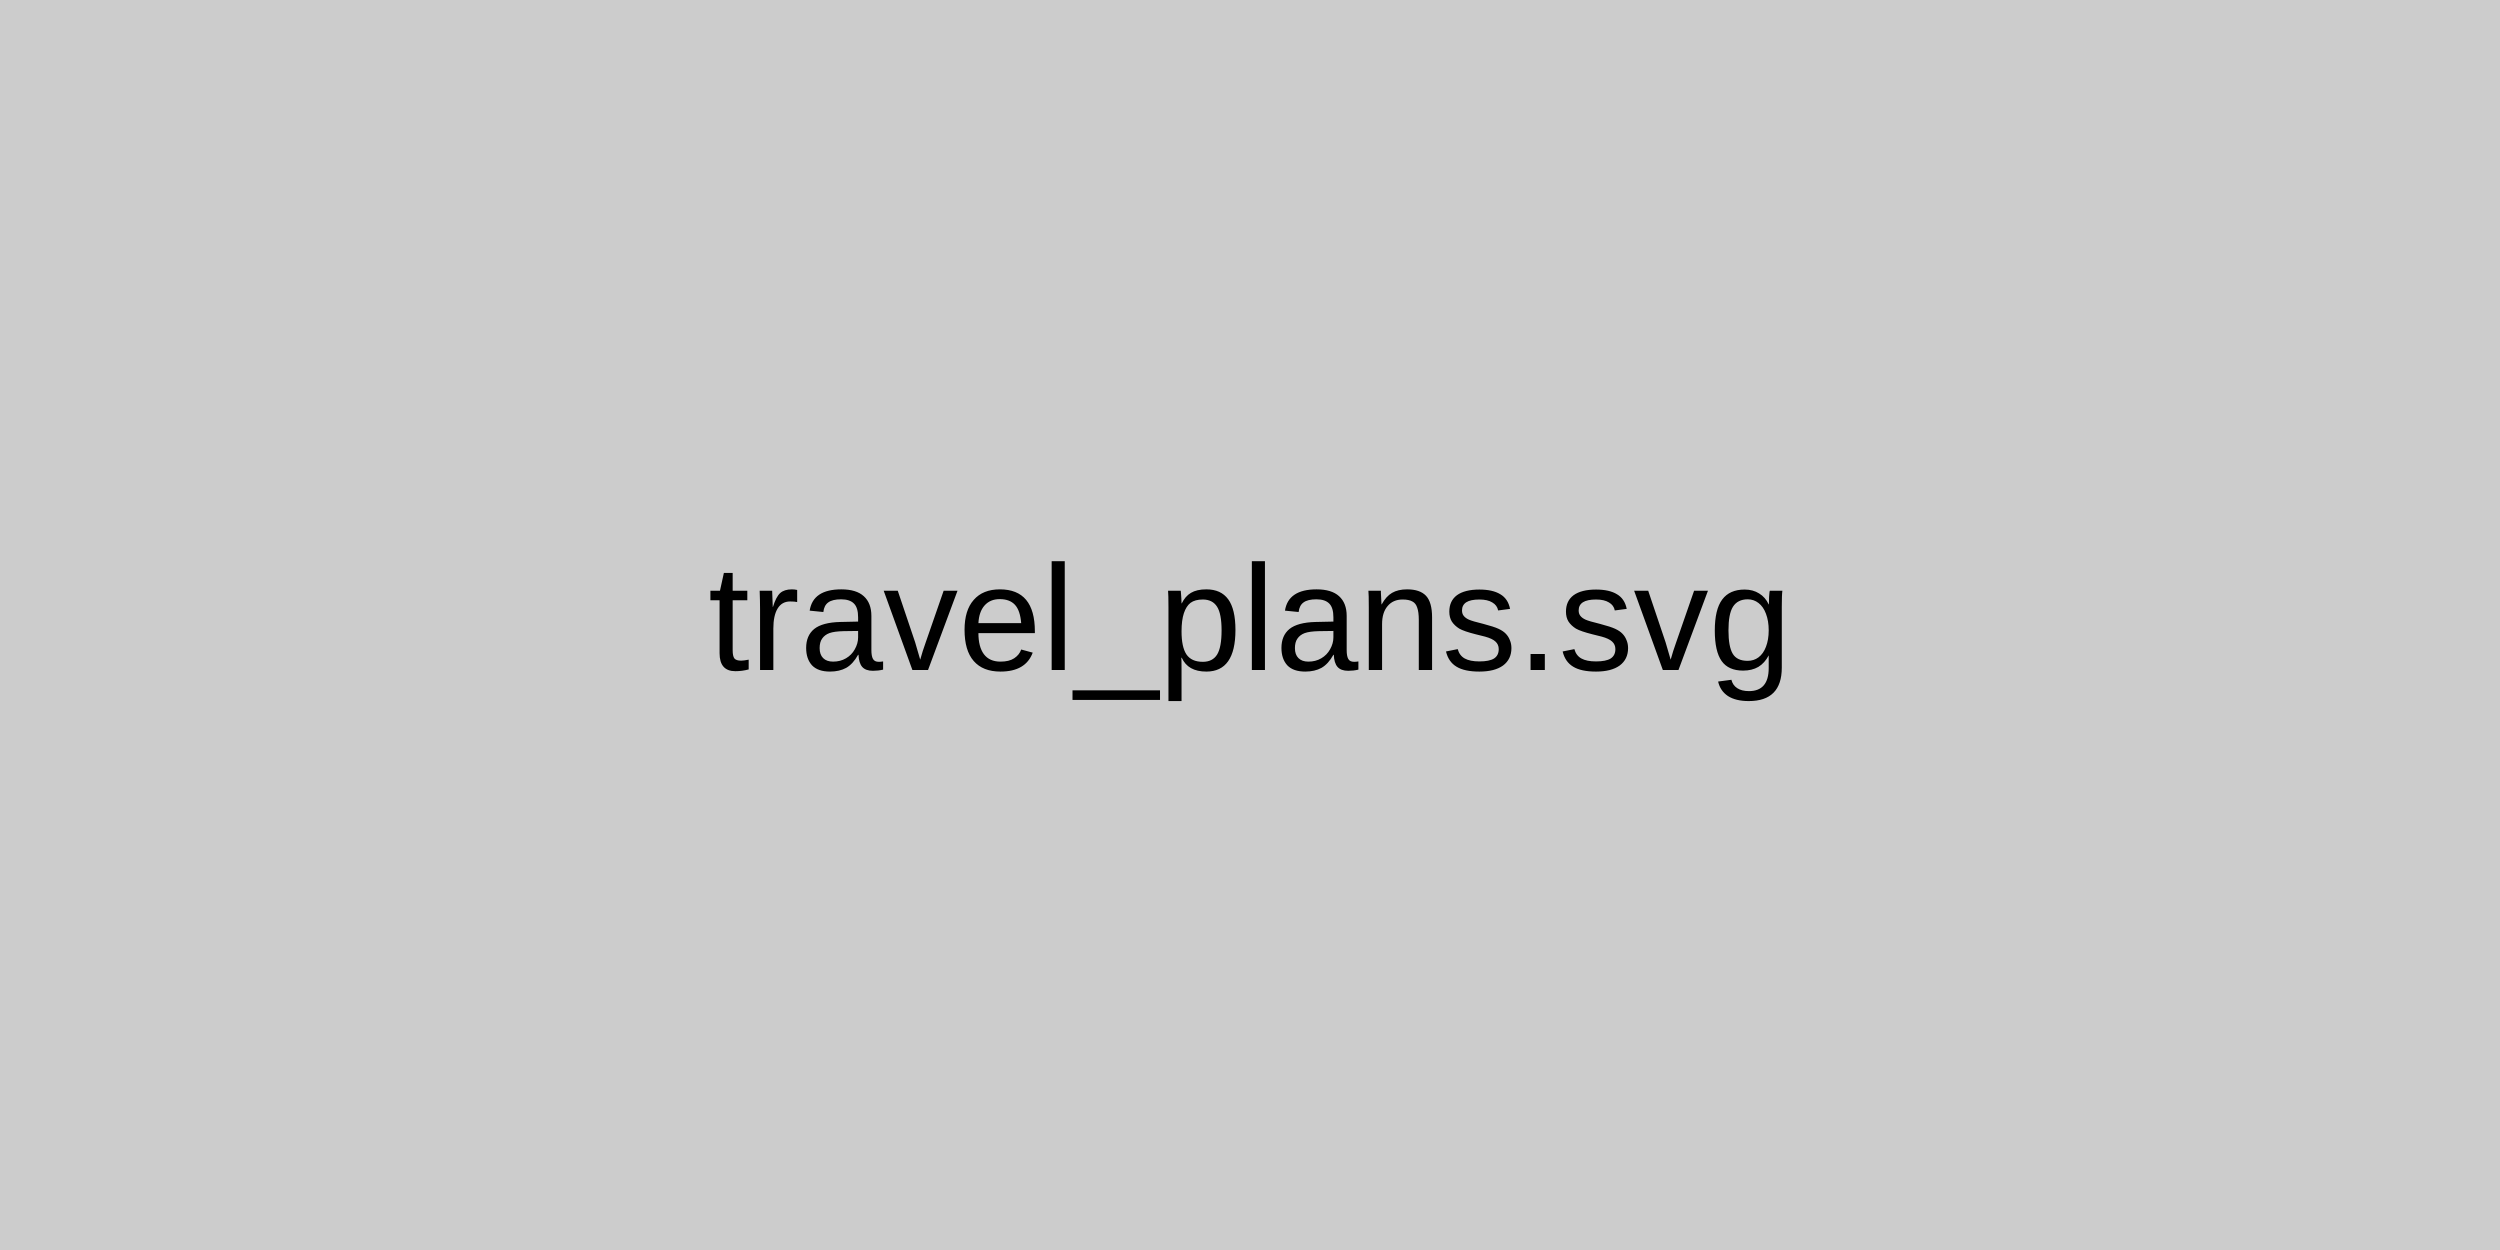
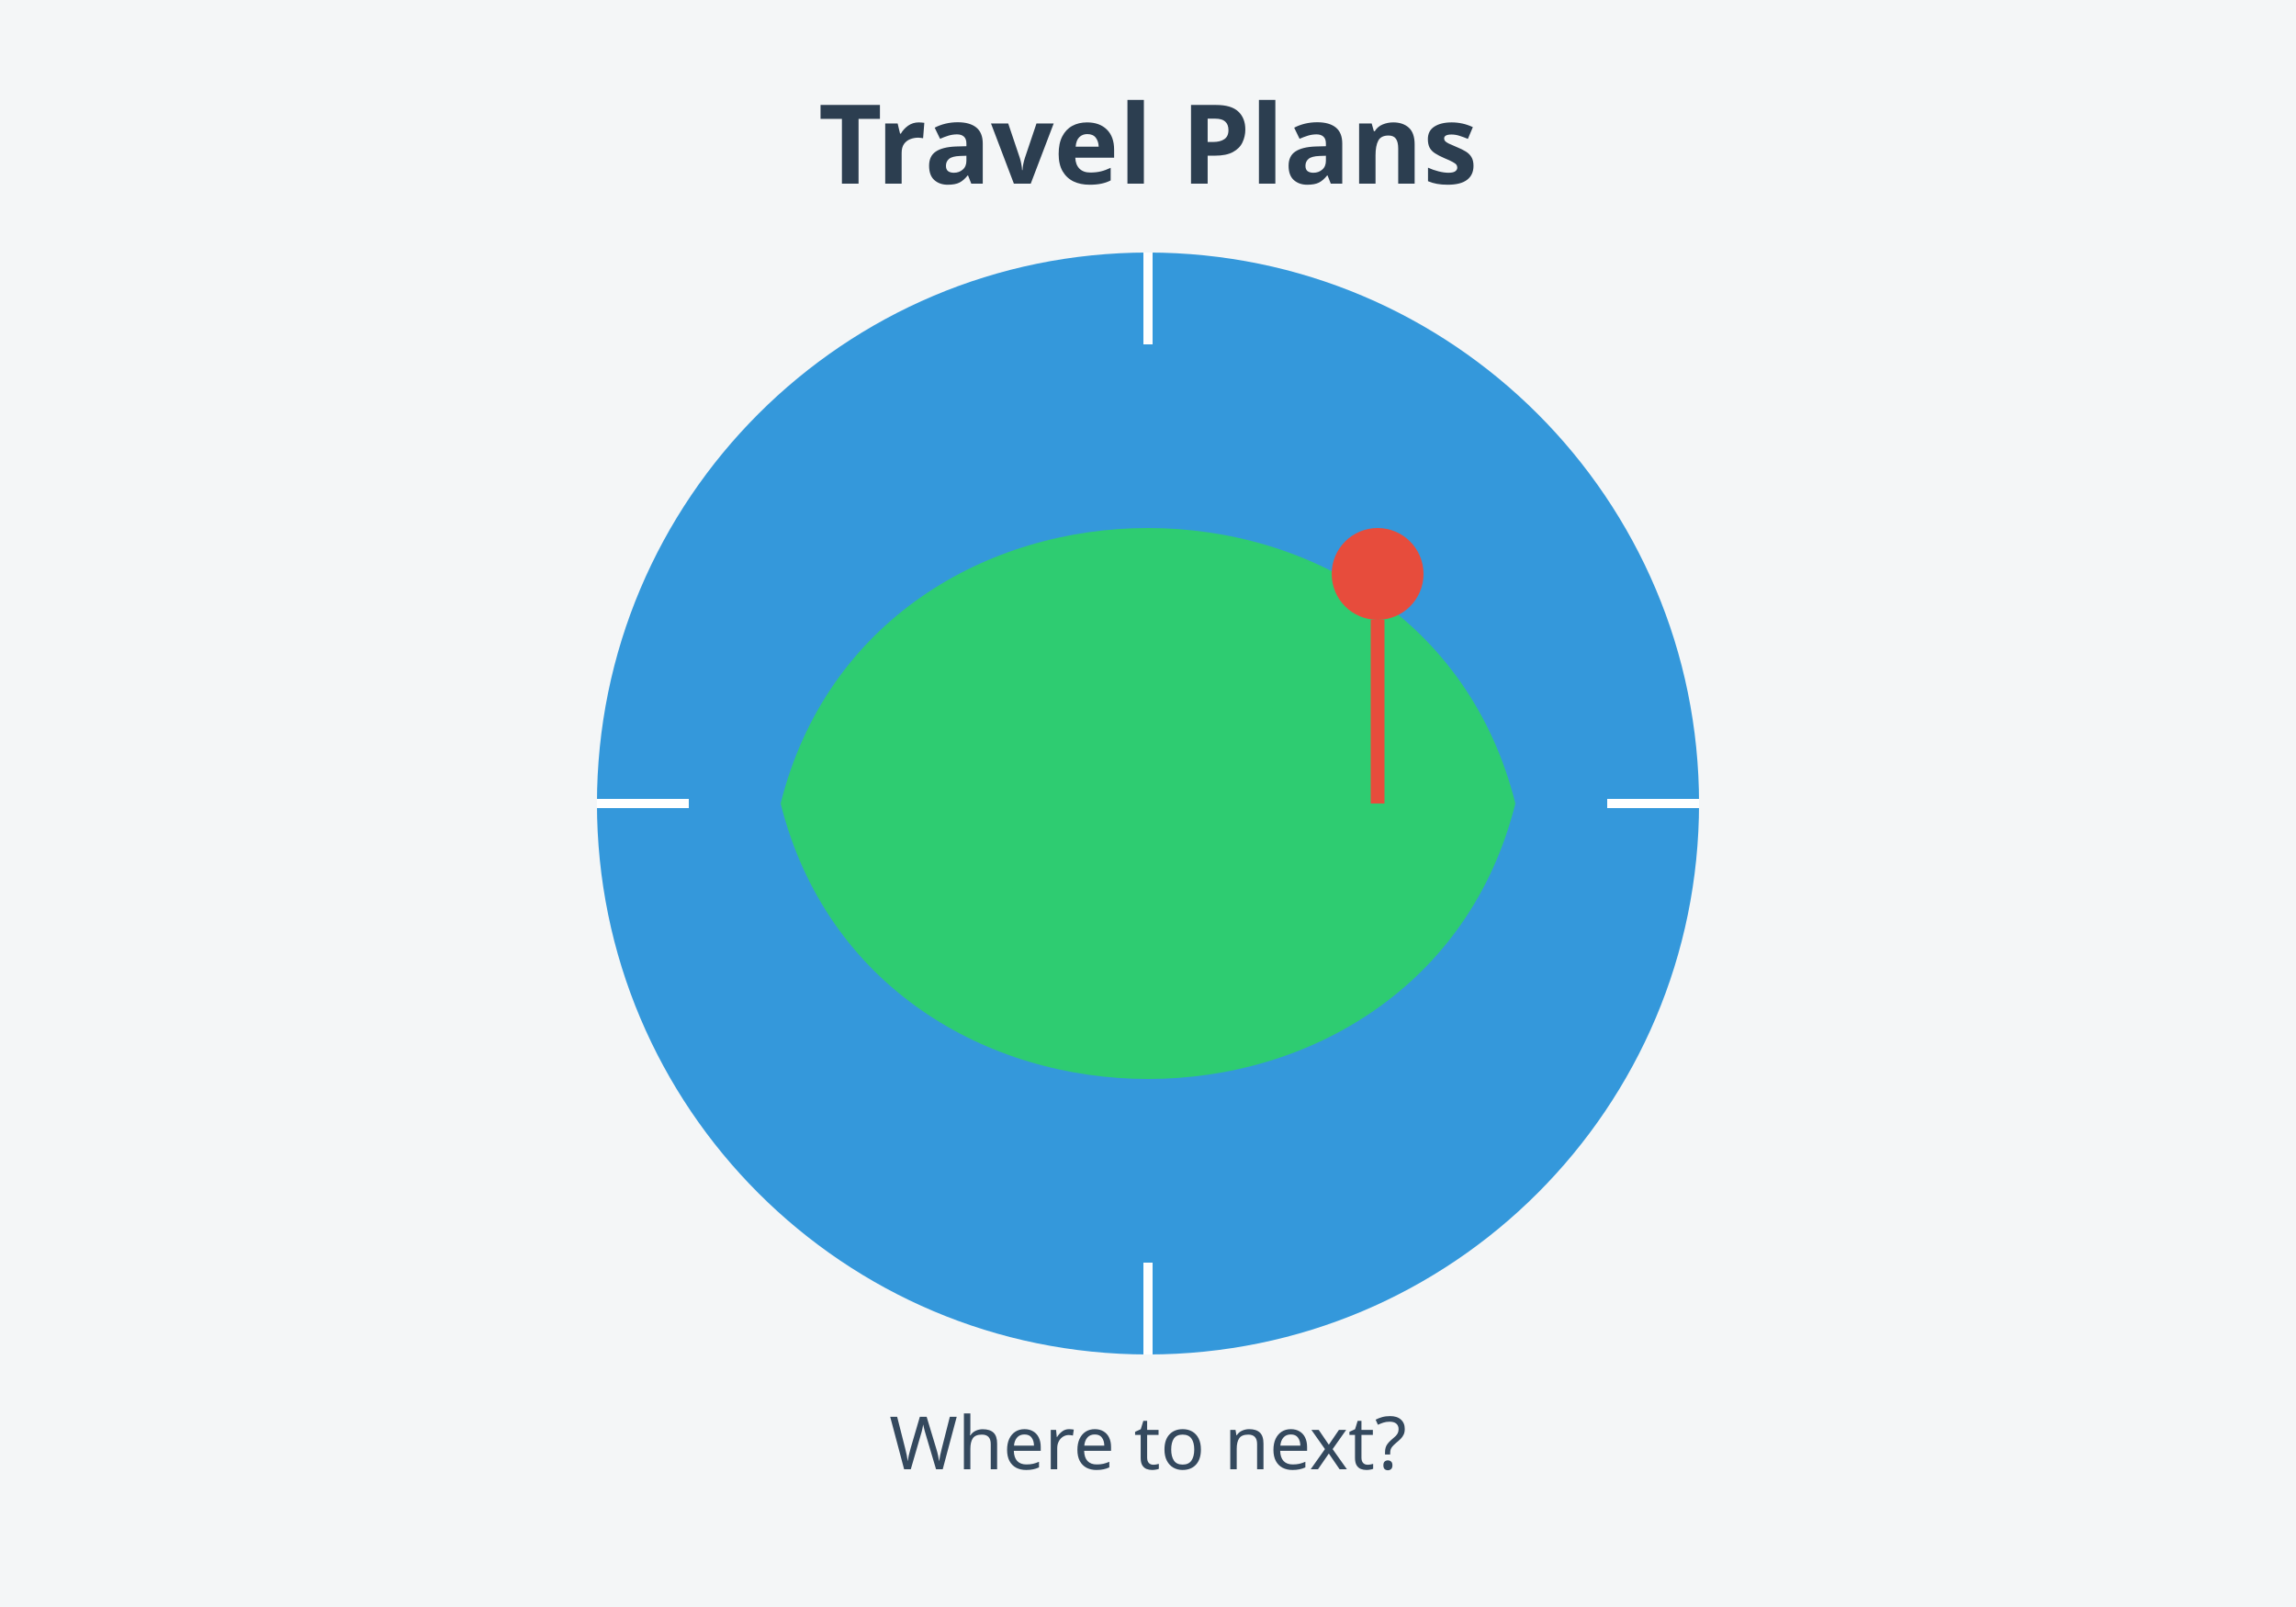
- <svg xmlns="http://www.w3.org/2000/svg" width="200" height="100">
-   <rect width="100%" height="100%" fill="#cccccc" />
-   <text x="50%" y="50%" font-family="Arial" font-size="12" fill="black" text-anchor="middle" dy=".3em">travel_plans.svg</text>
+ <svg xmlns="http://www.w3.org/2000/svg" width="500" height="350" viewBox="0 0 500 350" font-family="sans-serif">
+   <defs>
+     <style>
+             .title { font-size: 24px; font-weight: bold; text-anchor: middle; fill: #2c3e50; }
+             .globe { fill: #3498db; }
+             .land { fill: #2ecc71; }
+             .pin { fill: #e74c3c; }
+             .text-label { font-size: 16px; text-anchor: middle; fill: #34495e; }
+         </style>
+   </defs>
+   <rect width="500" height="350" fill="#f4f6f7" />
+   <text x="250" y="40" class="title">Travel Plans</text>
+   <g transform="translate(250, 175)">
+     <circle cx="0" cy="0" r="120" class="globe" />
+     <path d="M -80 0 C -60 -80, 60 -80, 80 0 C 60 80, -60 80, -80 0 Z" class="land" />
+     <path d="M -40 0 C -30 -40, 30 -40, 40 0 C 30 40, -30 40, -40 0 Z" class="land" />
+     <path d="M 0 -120 V -100" stroke="white" stroke-width="2" />
+     <path d="M 0 120 V 100" stroke="white" stroke-width="2" />
+     <path d="M -120 0 H -100" stroke="white" stroke-width="2" />
+     <path d="M 120 0 H 100" stroke="white" stroke-width="2" />
+     <circle cx="50" cy="-50" r="10" class="pin" />
+     <path d="M 50 -40 V 0" stroke="#e74c3c" stroke-width="3" />
+   </g>
+   <text x="250" y="320" class="text-label">Where to next?</text>
</svg>
